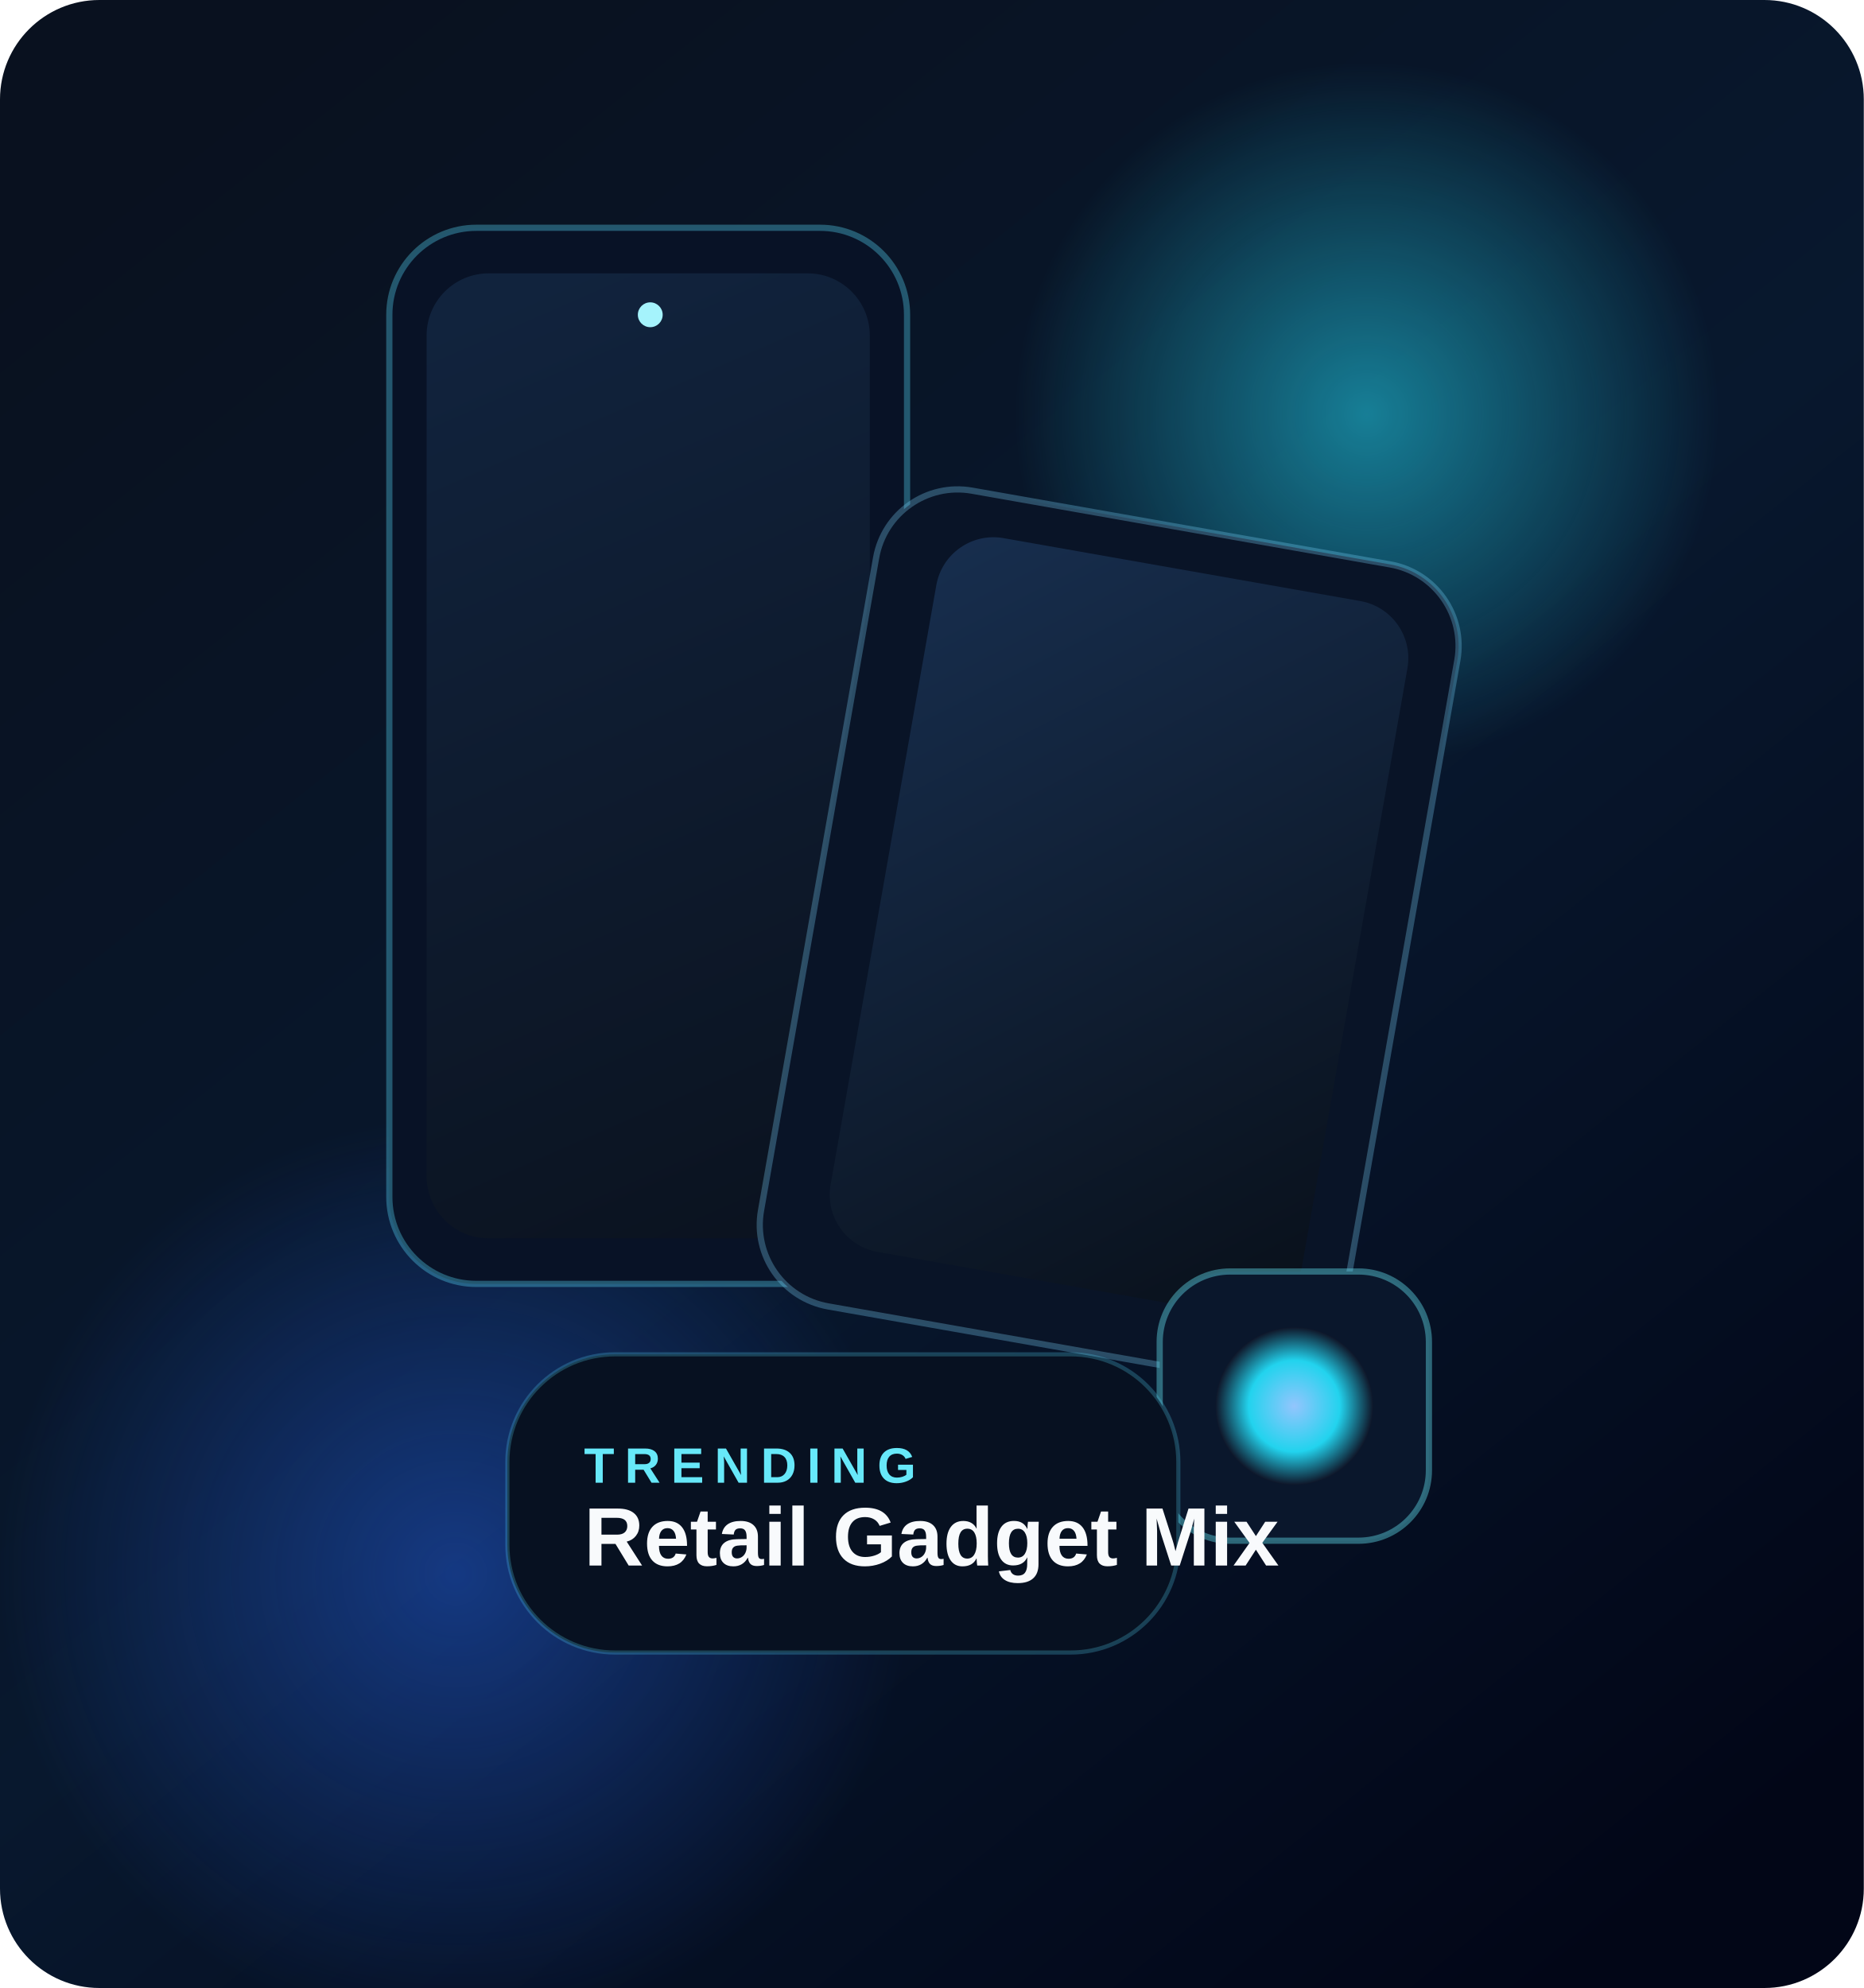
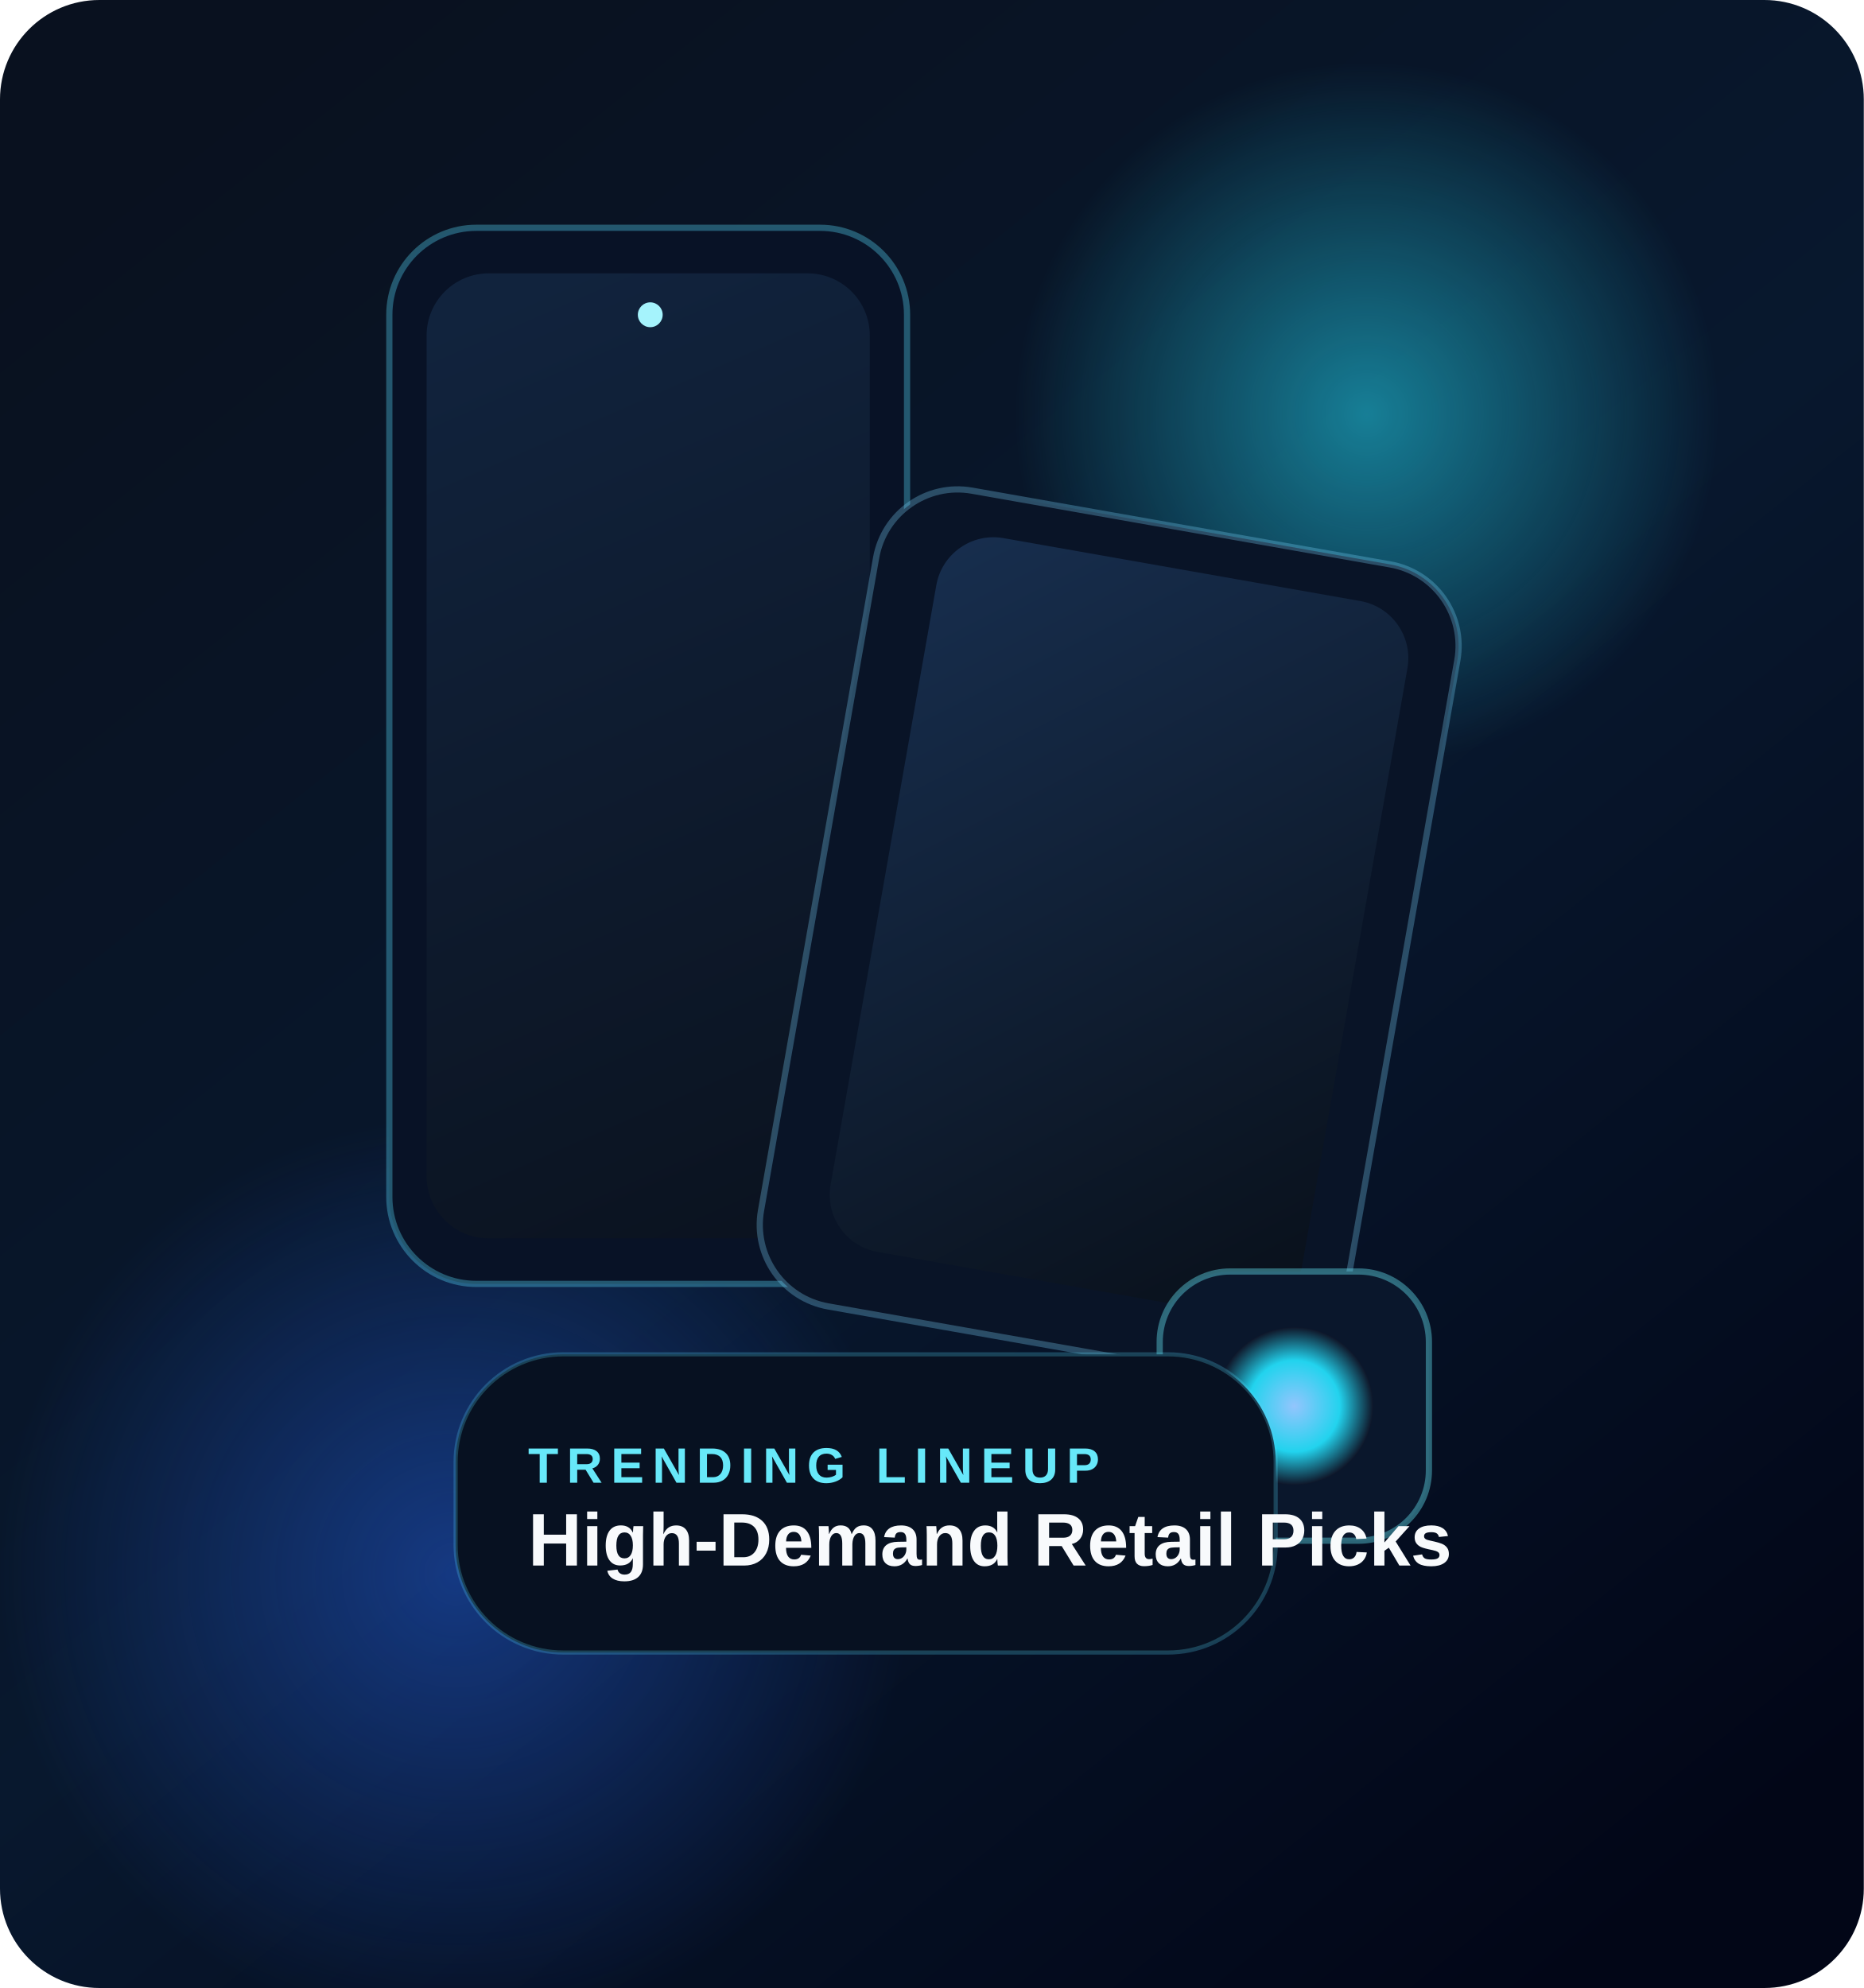
<svg xmlns="http://www.w3.org/2000/svg" width="900" height="960" viewBox="0 0 900 960" fill="none">
  <rect width="900" height="960" rx="48" fill="url(#bg)" />
  <circle cx="660" cy="200" r="170" fill="url(#glow1)" fill-opacity="0.55" />
  <circle cx="220" cy="760" r="220" fill="url(#glow2)" fill-opacity="0.45" />
  <rect x="188" y="110" width="250" height="510" rx="42" fill="#081226" stroke="#56D6F6" stroke-opacity="0.35" stroke-width="3" />
  <rect x="206" y="132" width="214" height="466" rx="30" fill="url(#screen1)" />
  <circle cx="314" cy="152" r="6" fill="#A5F3FC" />
  <rect x="430" y="230" width="285" height="400" rx="40" transform="rotate(10 430 230)" fill="#091427" stroke="#7DD3FC" stroke-opacity="0.3" stroke-width="3" />
  <rect x="457" y="255" width="231" height="350" rx="28" transform="rotate(10 457 255)" fill="url(#screen2)" />
  <rect x="560" y="614" width="130" height="130" rx="34" fill="#0A172C" stroke="#67E8F9" stroke-opacity="0.4" stroke-width="3" />
  <circle cx="625" cy="679" r="38" fill="url(#lens)" />
-   <path d="M245 706C245 677.281 268.281 654 297 654H517C545.719 654 569 677.281 569 706V746C569 774.719 545.719 798 517 798H297C268.281 798 245 774.719 245 746V706Z" fill="#071121" stroke="#56D6F6" stroke-opacity="0.25" stroke-width="2" />
-   <text x="282" y="716" fill="#67E8F9" font-family="Arial, sans-serif" font-size="24" font-weight="700" letter-spacing="5">TRENDING</text>
-   <text x="282" y="756" fill="#F8FAFC" font-family="Arial, sans-serif" font-size="40" font-weight="700">Retail Gadget Mix</text>
+   <path d="M220 706C220 677.281 243.281 654 272 654H564C592.719 654 616 677.281 616 706V746C616 774.719 592.719 798 564 798H272C243.281 798 220 774.719 220 746V706Z" fill="#071121" stroke="#56D6F6" stroke-opacity="0.25" stroke-width="2" />
+   <text x="255" y="716" fill="#67E8F9" font-family="Arial, sans-serif" font-size="24" font-weight="700" letter-spacing="4">TRENDING LINEUP</text>
+   <text x="255" y="756" fill="#F8FAFC" font-family="Arial, sans-serif" font-size="36" font-weight="700">High-Demand Retail Picks</text>
  <defs>
    <linearGradient id="bg" x1="90" y1="55" x2="790" y2="930" gradientUnits="userSpaceOnUse">
      <stop stop-color="#09111F" />
      <stop offset="0.52" stop-color="#08182E" />
      <stop offset="1" stop-color="#020617" />
    </linearGradient>
    <radialGradient id="glow1" cx="0" cy="0" r="1" gradientUnits="userSpaceOnUse" gradientTransform="translate(660 200) rotate(90) scale(170)">
      <stop stop-color="#22D3EE" />
      <stop offset="1" stop-color="#22D3EE" stop-opacity="0" />
    </radialGradient>
    <radialGradient id="glow2" cx="0" cy="0" r="1" gradientUnits="userSpaceOnUse" gradientTransform="translate(220 760) rotate(90) scale(220)">
      <stop stop-color="#2563EB" />
      <stop offset="1" stop-color="#2563EB" stop-opacity="0" />
    </radialGradient>
    <linearGradient id="screen1" x1="226" y1="152" x2="410" y2="572" gradientUnits="userSpaceOnUse">
      <stop stop-color="#11233D" />
      <stop offset="1" stop-color="#0B1320" />
    </linearGradient>
    <linearGradient id="screen2" x1="452" y1="262" x2="701" y2="591" gradientUnits="userSpaceOnUse">
      <stop stop-color="#172E4E" />
      <stop offset="1" stop-color="#09101A" />
    </linearGradient>
    <radialGradient id="lens" cx="0" cy="0" r="1" gradientUnits="userSpaceOnUse" gradientTransform="translate(625 679) rotate(90) scale(38)">
      <stop stop-color="#93C5FD" />
      <stop offset="0.58" stop-color="#22D3EE" />
      <stop offset="1" stop-color="#0F172A" />
    </radialGradient>
  </defs>
</svg>
